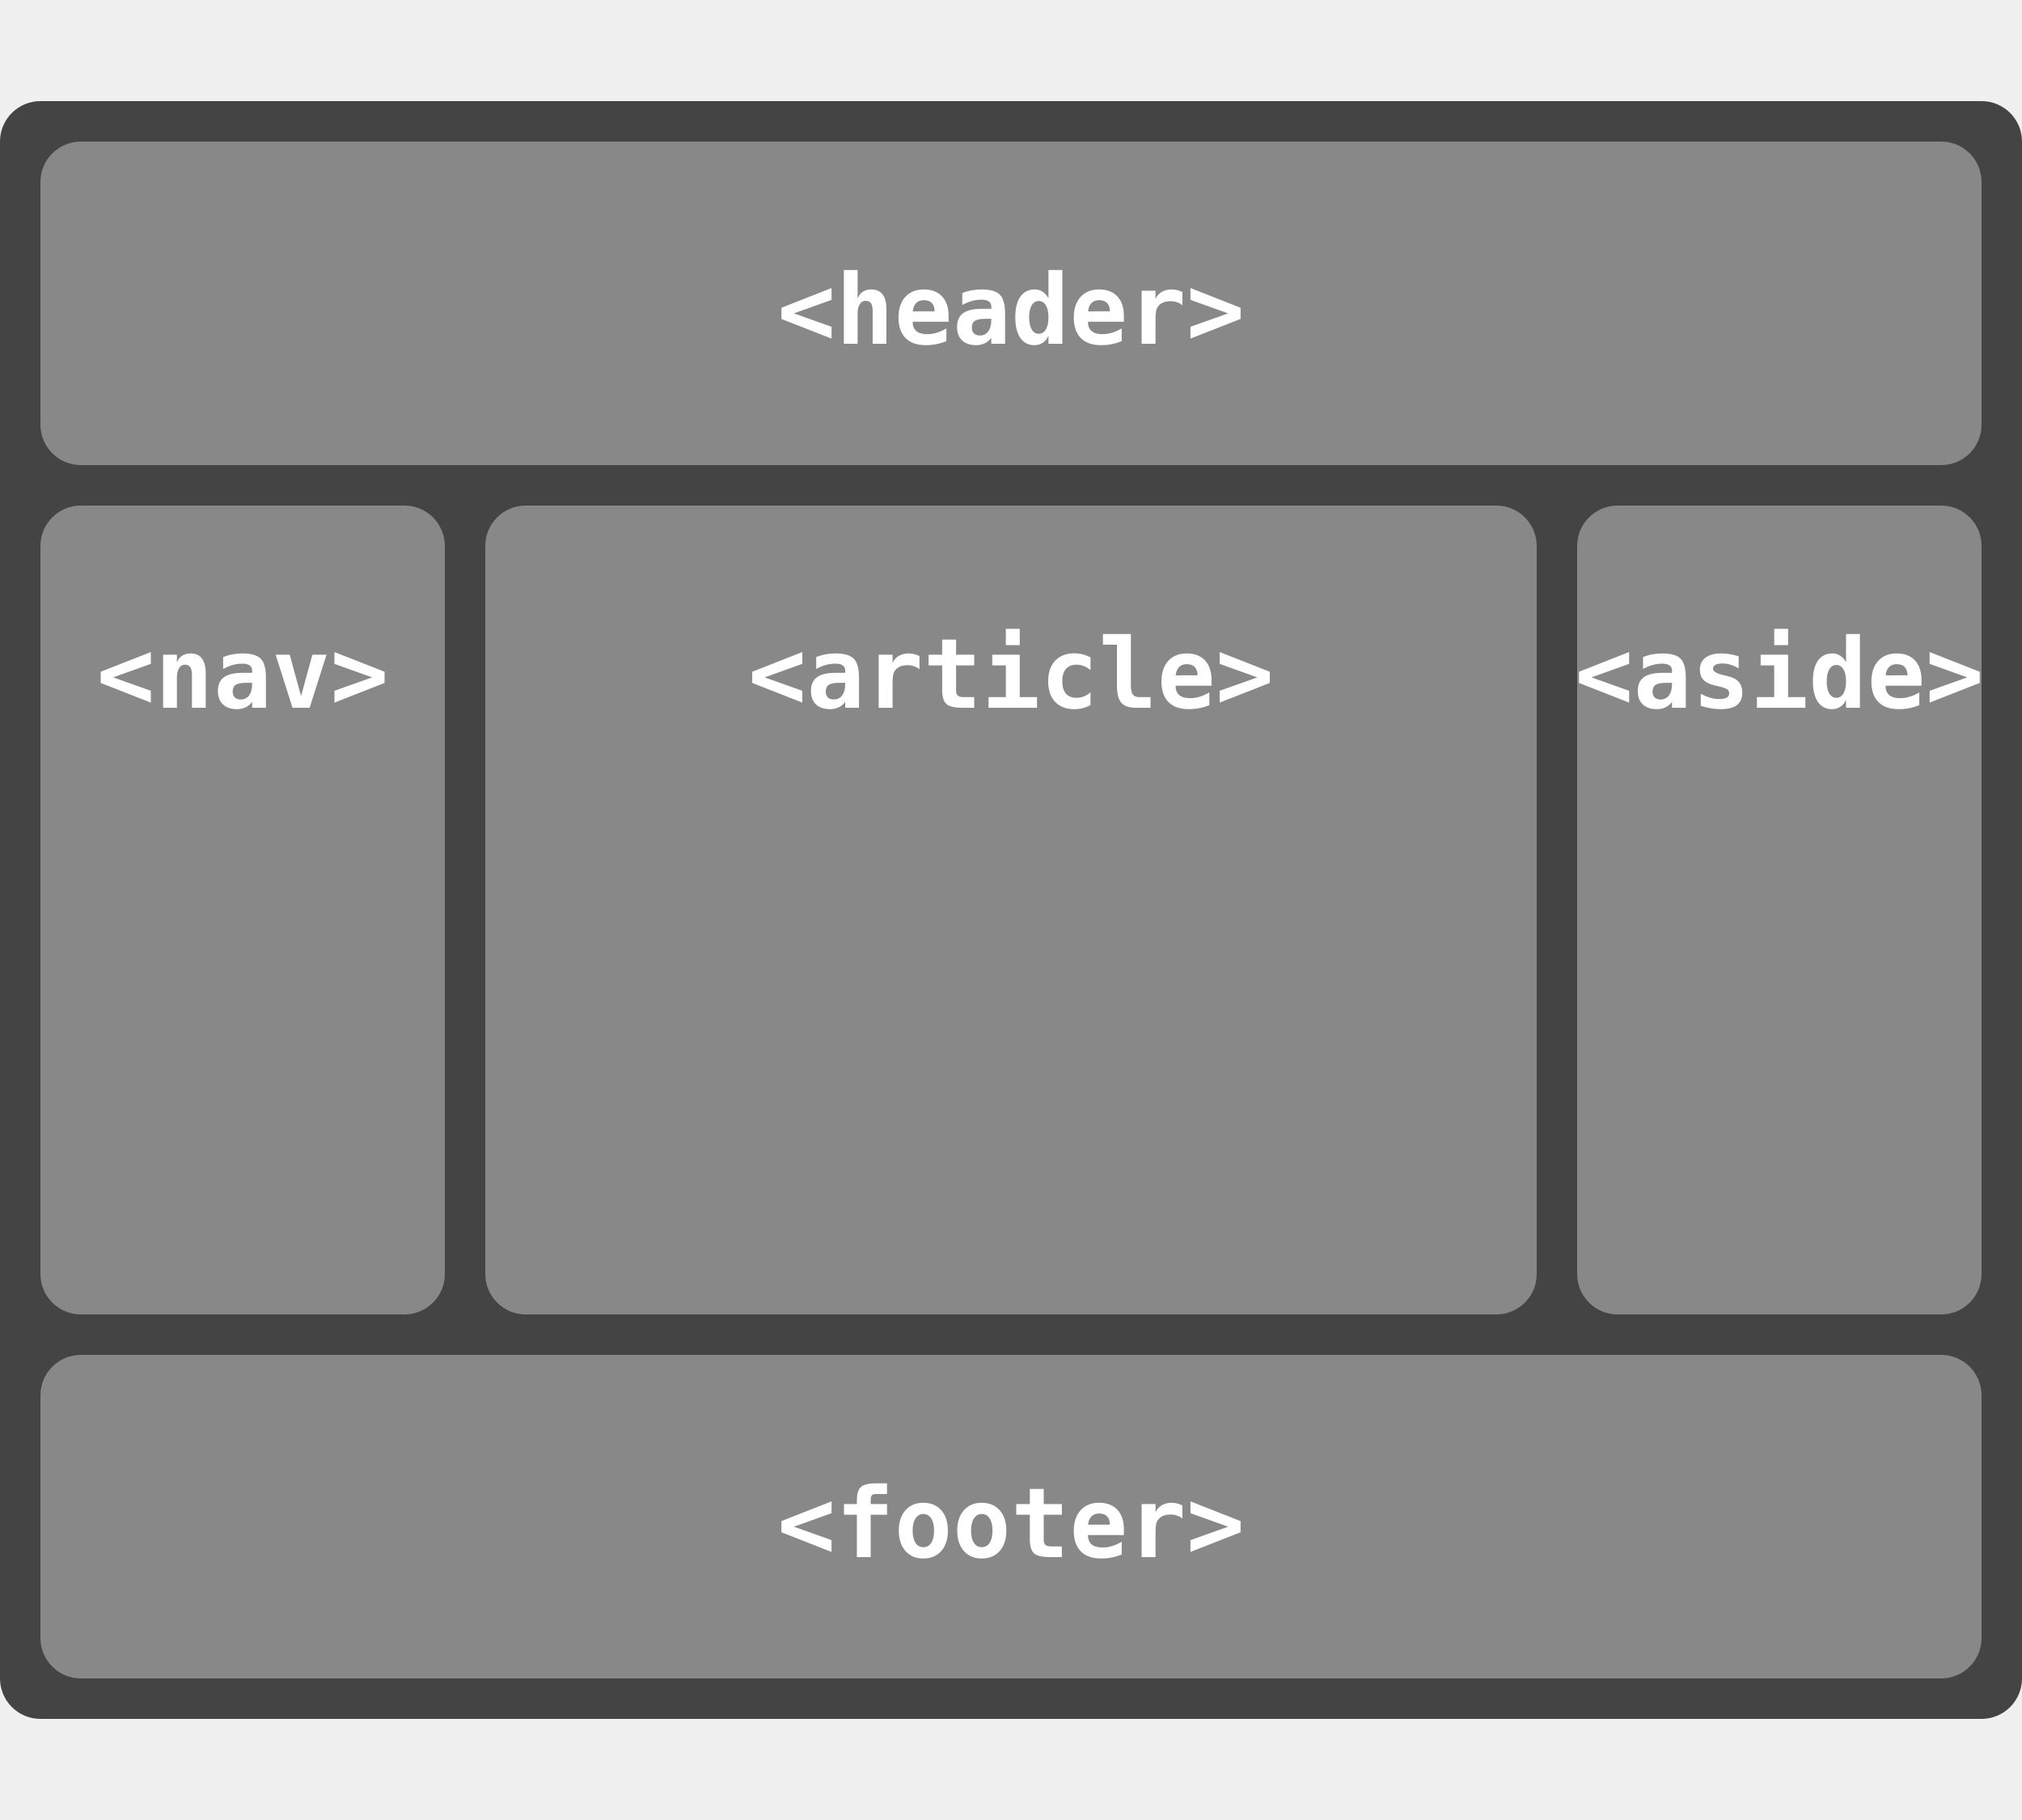
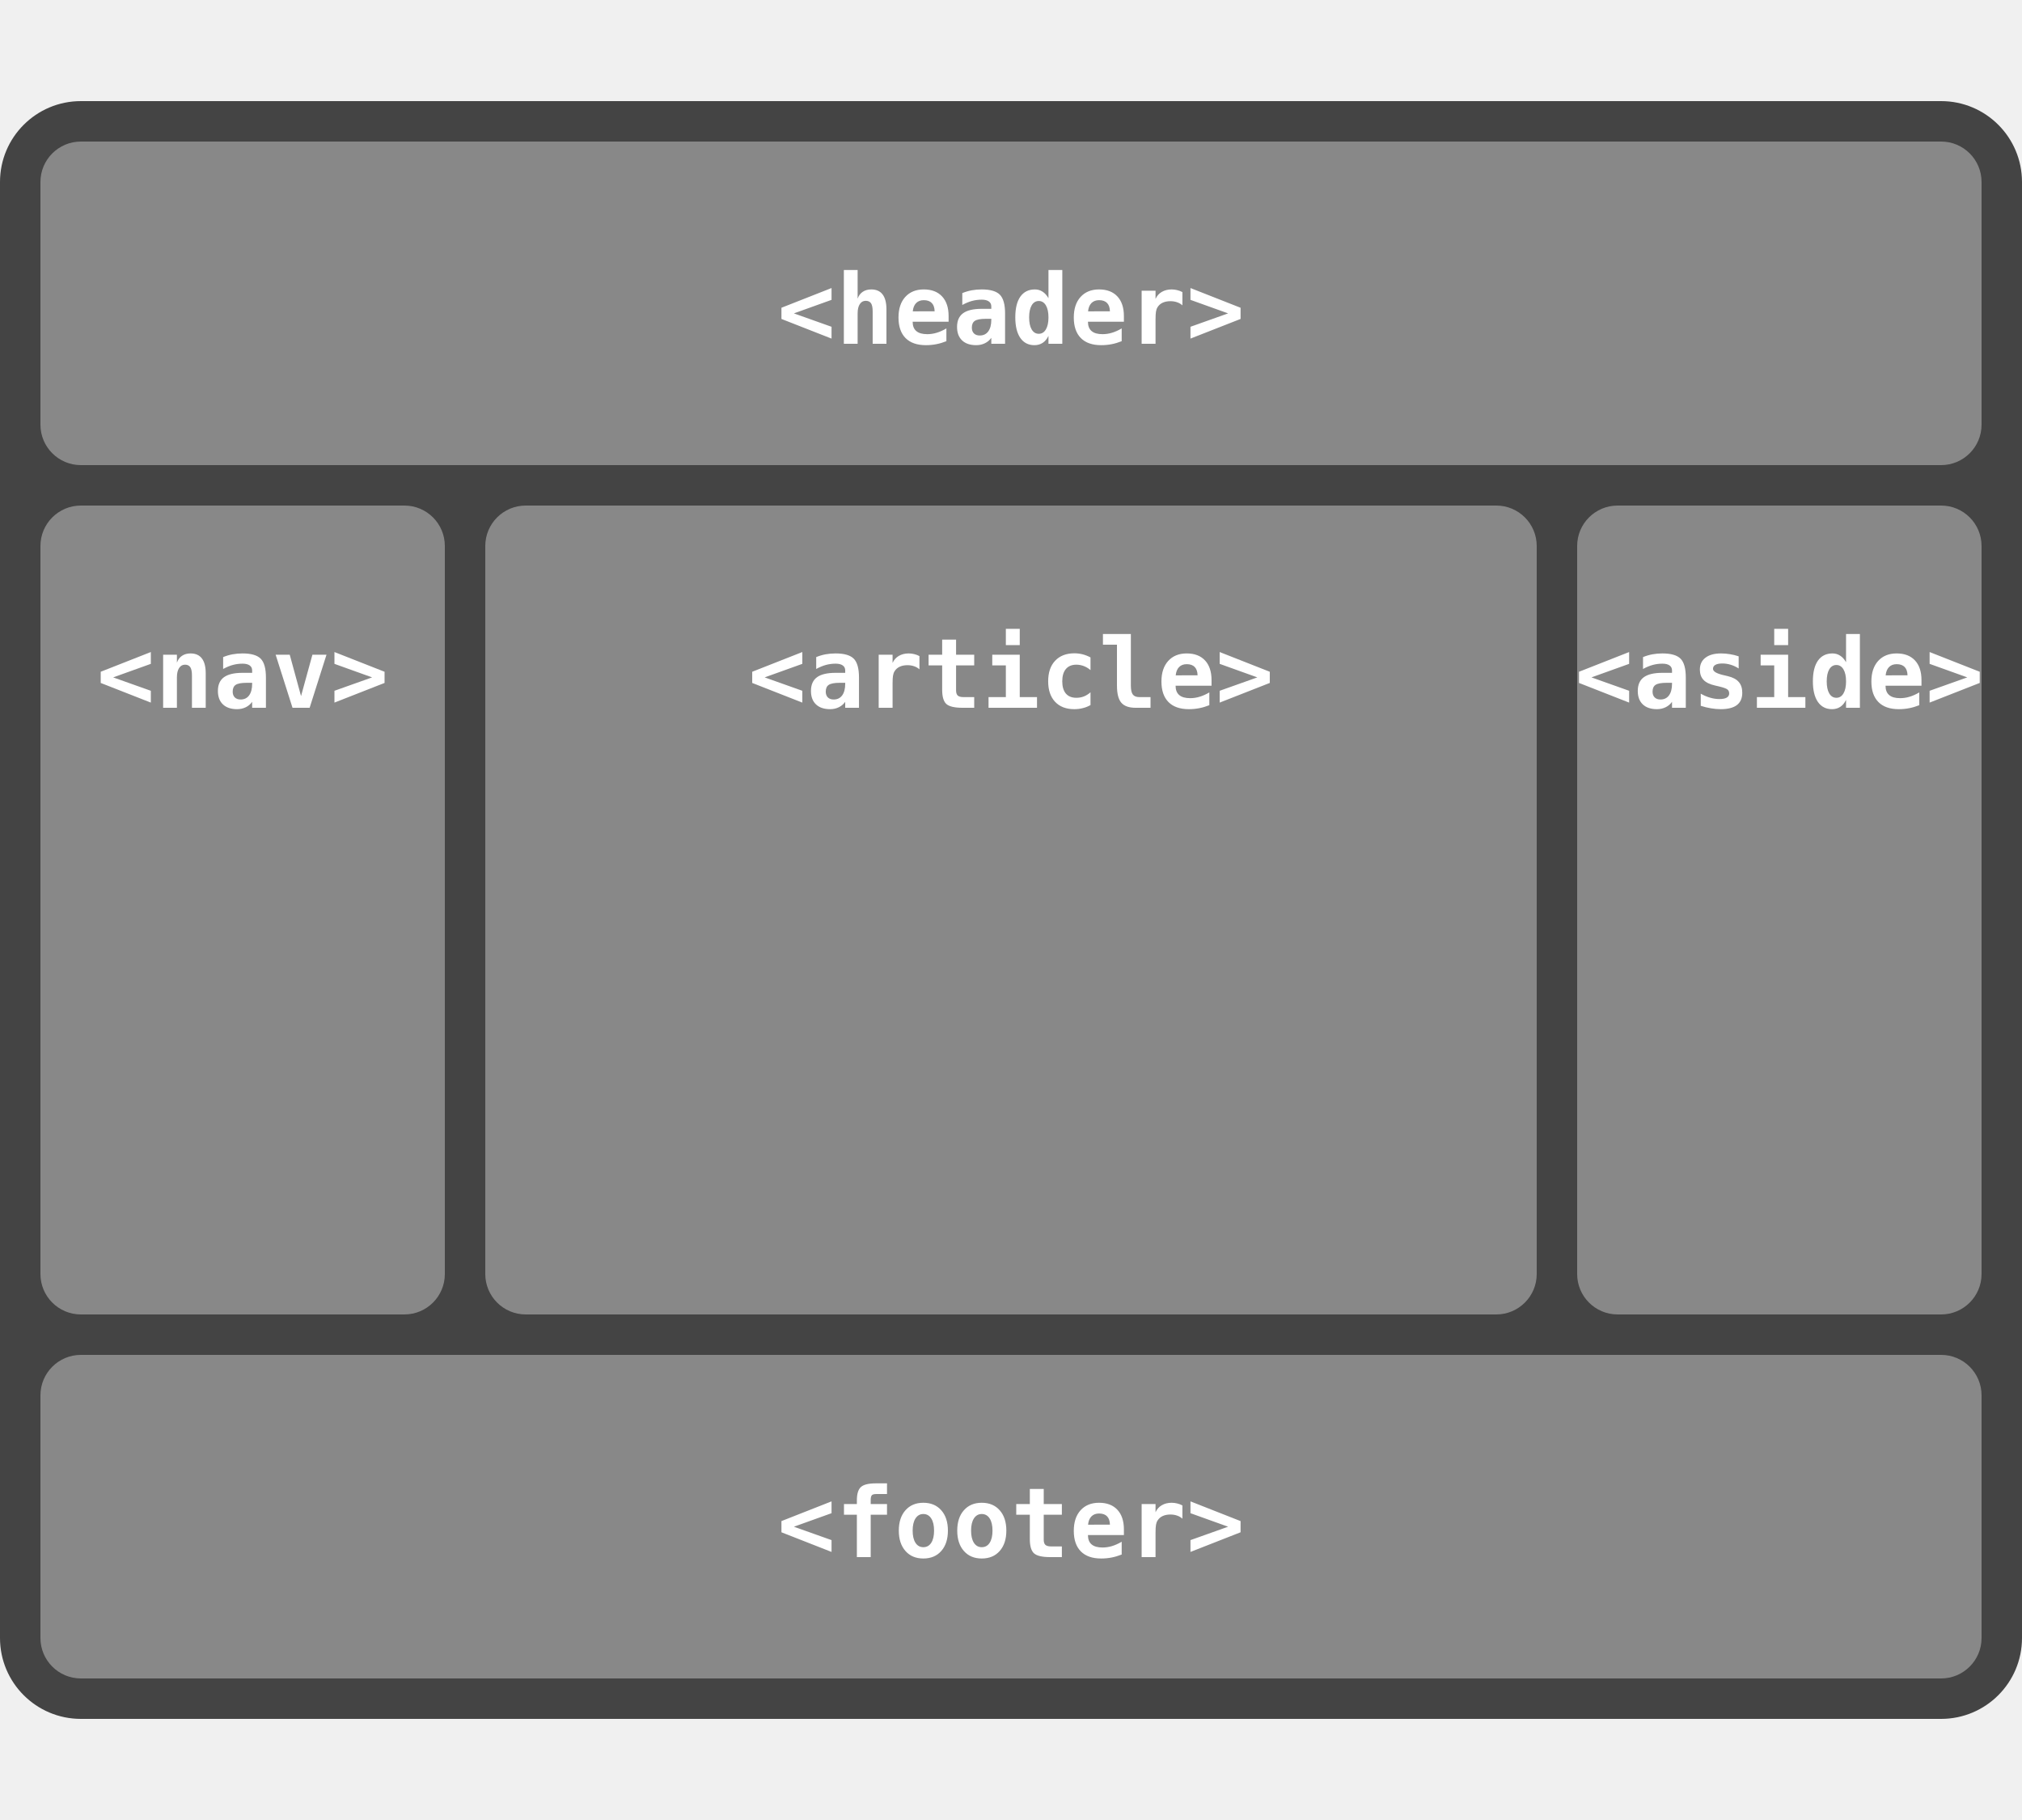
<svg xmlns="http://www.w3.org/2000/svg" width="400" height="360" viewBox="0 0 500 400">
  <style>
		text {
			font-family: monospace;
			font-size: 24px;
			font-weight: bold;
			text-anchor: middle;
			fill: white;
		}
	</style>
-   <rect x="0" y="0" width="500" height="400" rx="10" ry="10" fill="#444" />
+   <rect x="0" y="0" width="500" height="400" rx="20" ry="20" fill="#444" />
  <g transform="translate(10 10)">
    <rect width="480" height="80" rx="10" ry="10" fill="#888" />
    <text x="240" y="50">&lt;header&gt;</text>
  </g>
  <g transform="translate(10 310)">
    <rect width="480" height="80" rx="10" ry="10" fill="#888" />
    <text x="240" y="50">&lt;footer&gt;</text>
  </g>
  <g transform="translate(10 100)">
    <rect width="100" height="200" rx="10" ry="10" fill="#888" />
    <text x="50" y="50">&lt;nav&gt;</text>
  </g>
  <g transform="translate(120 100)">
    <rect width="260" height="200" rx="10" ry="10" fill="#888" />
    <text x="130" y="50">&lt;article&gt;</text>
  </g>
  <g transform="translate(390 100)">
    <rect width="100" height="200" rx="10" ry="10" fill="#888" />
    <text x="50" y="50">&lt;aside&gt;</text>
  </g>
</svg>
